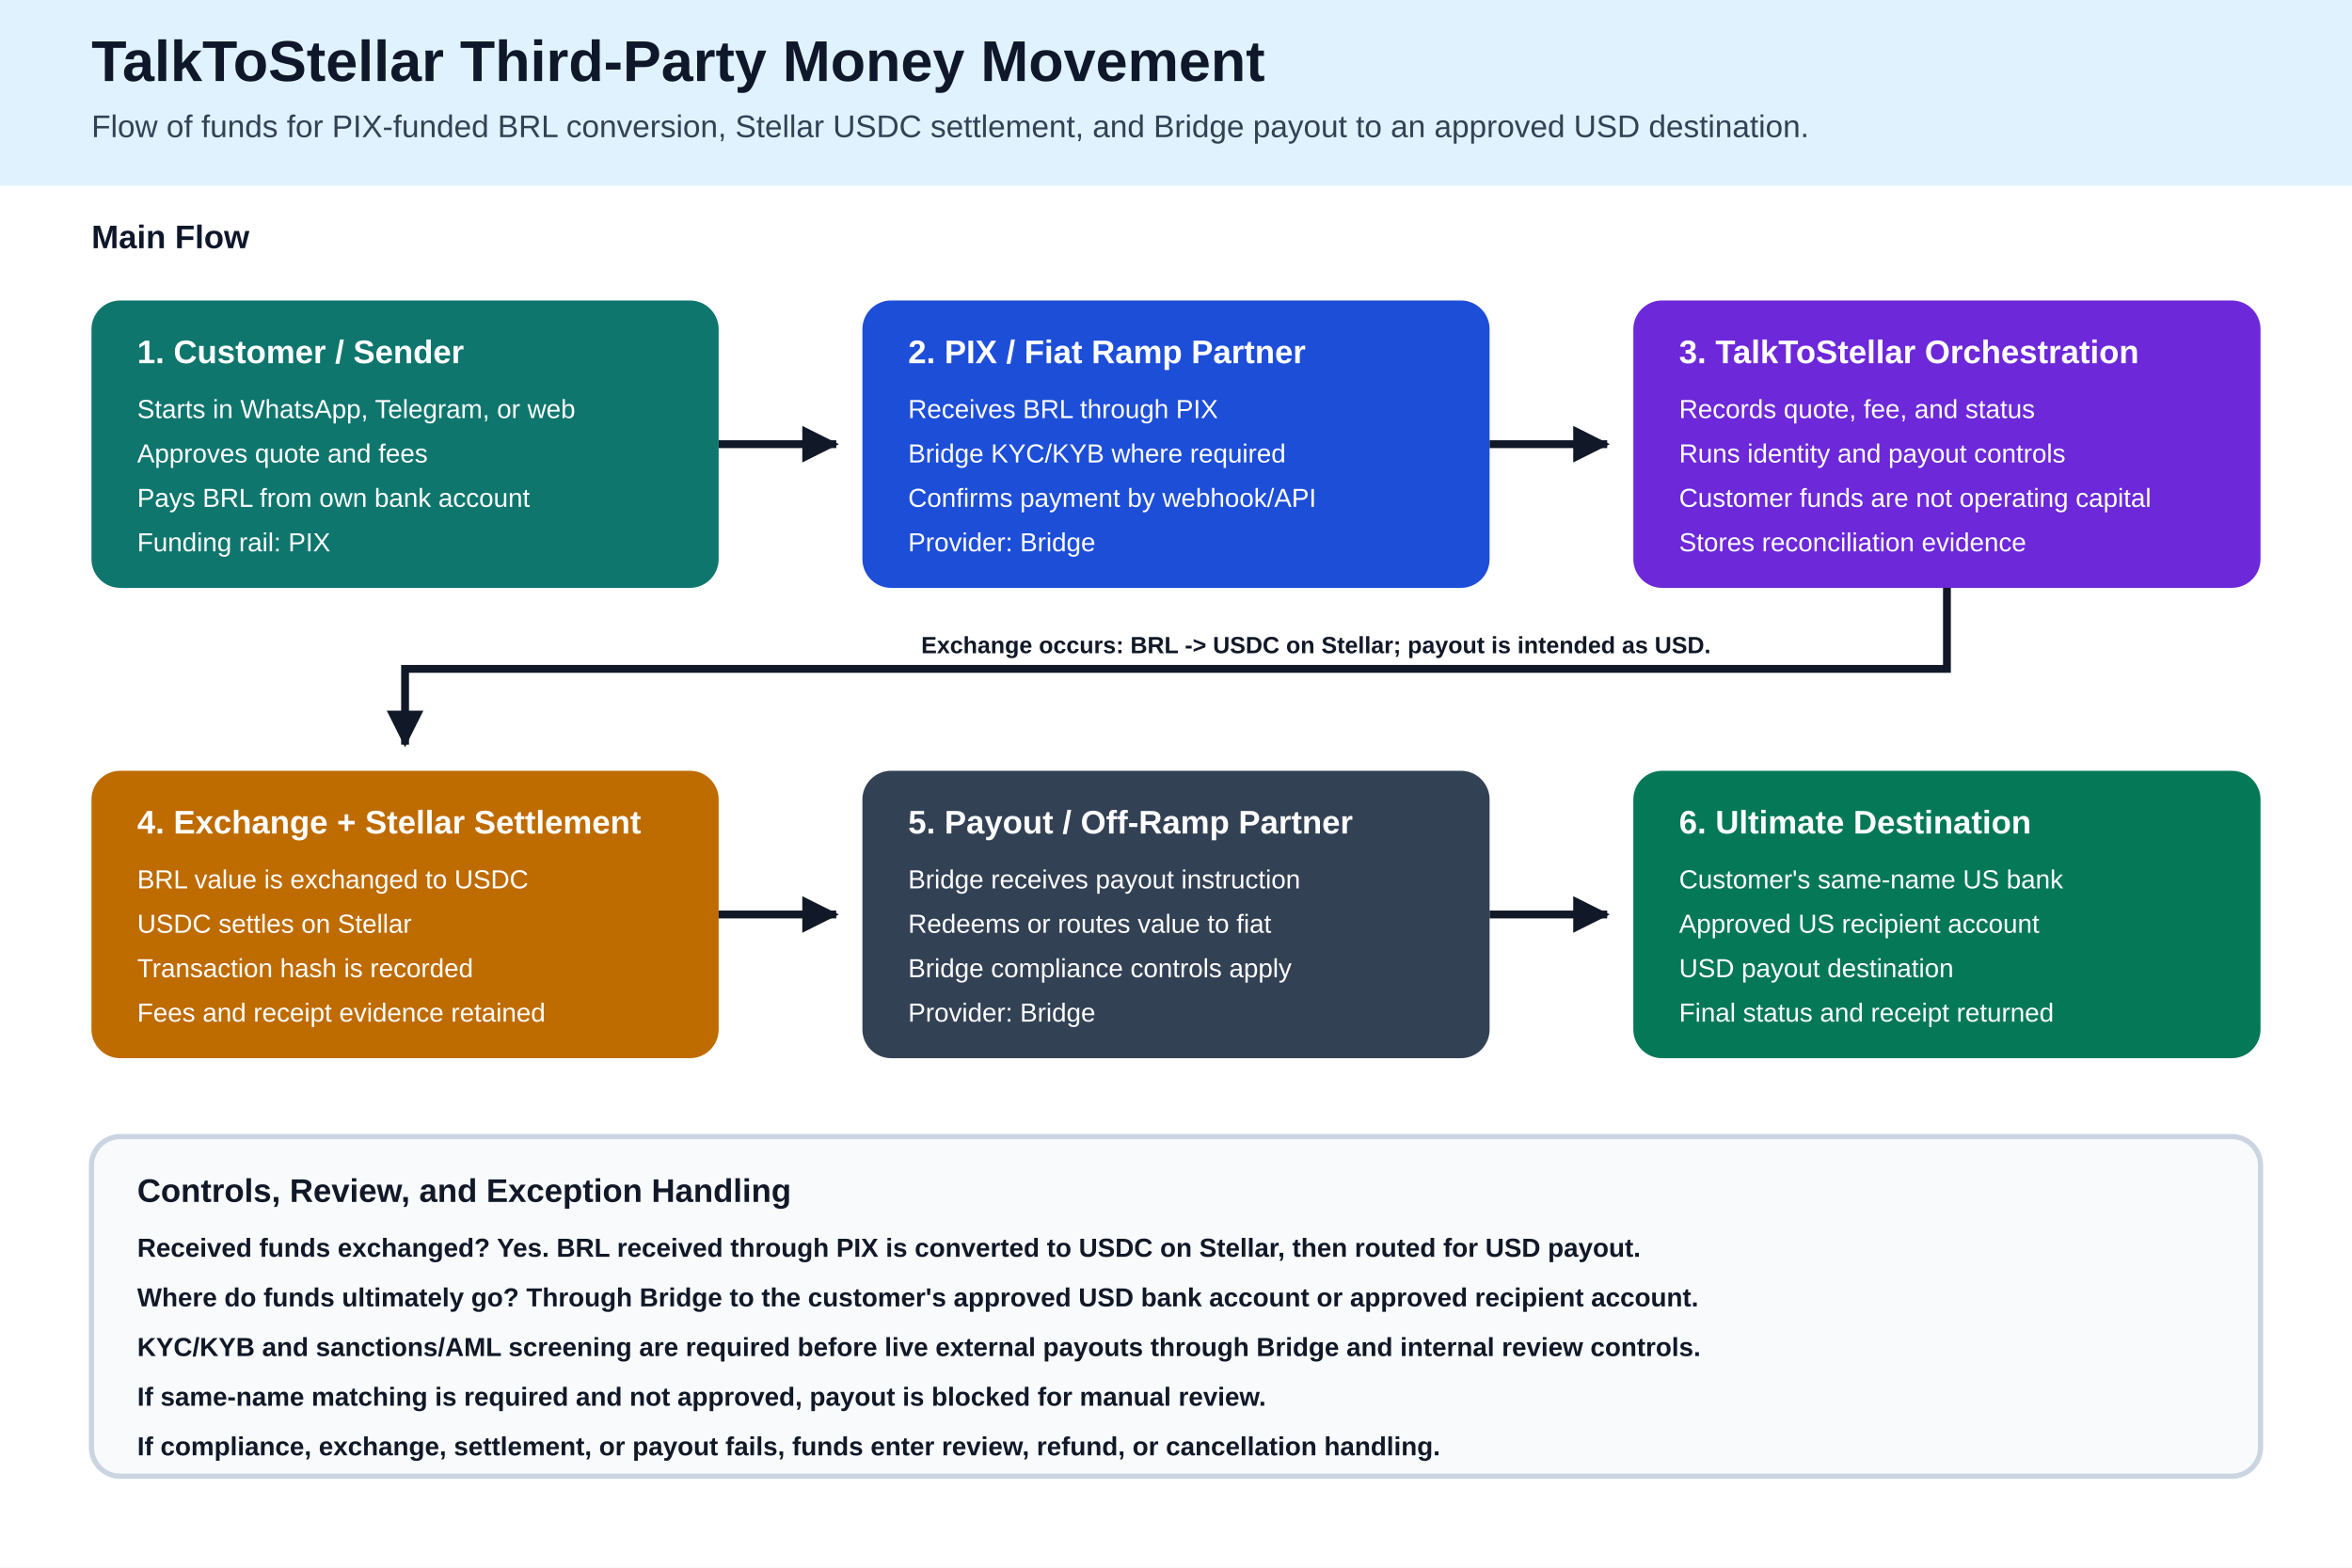
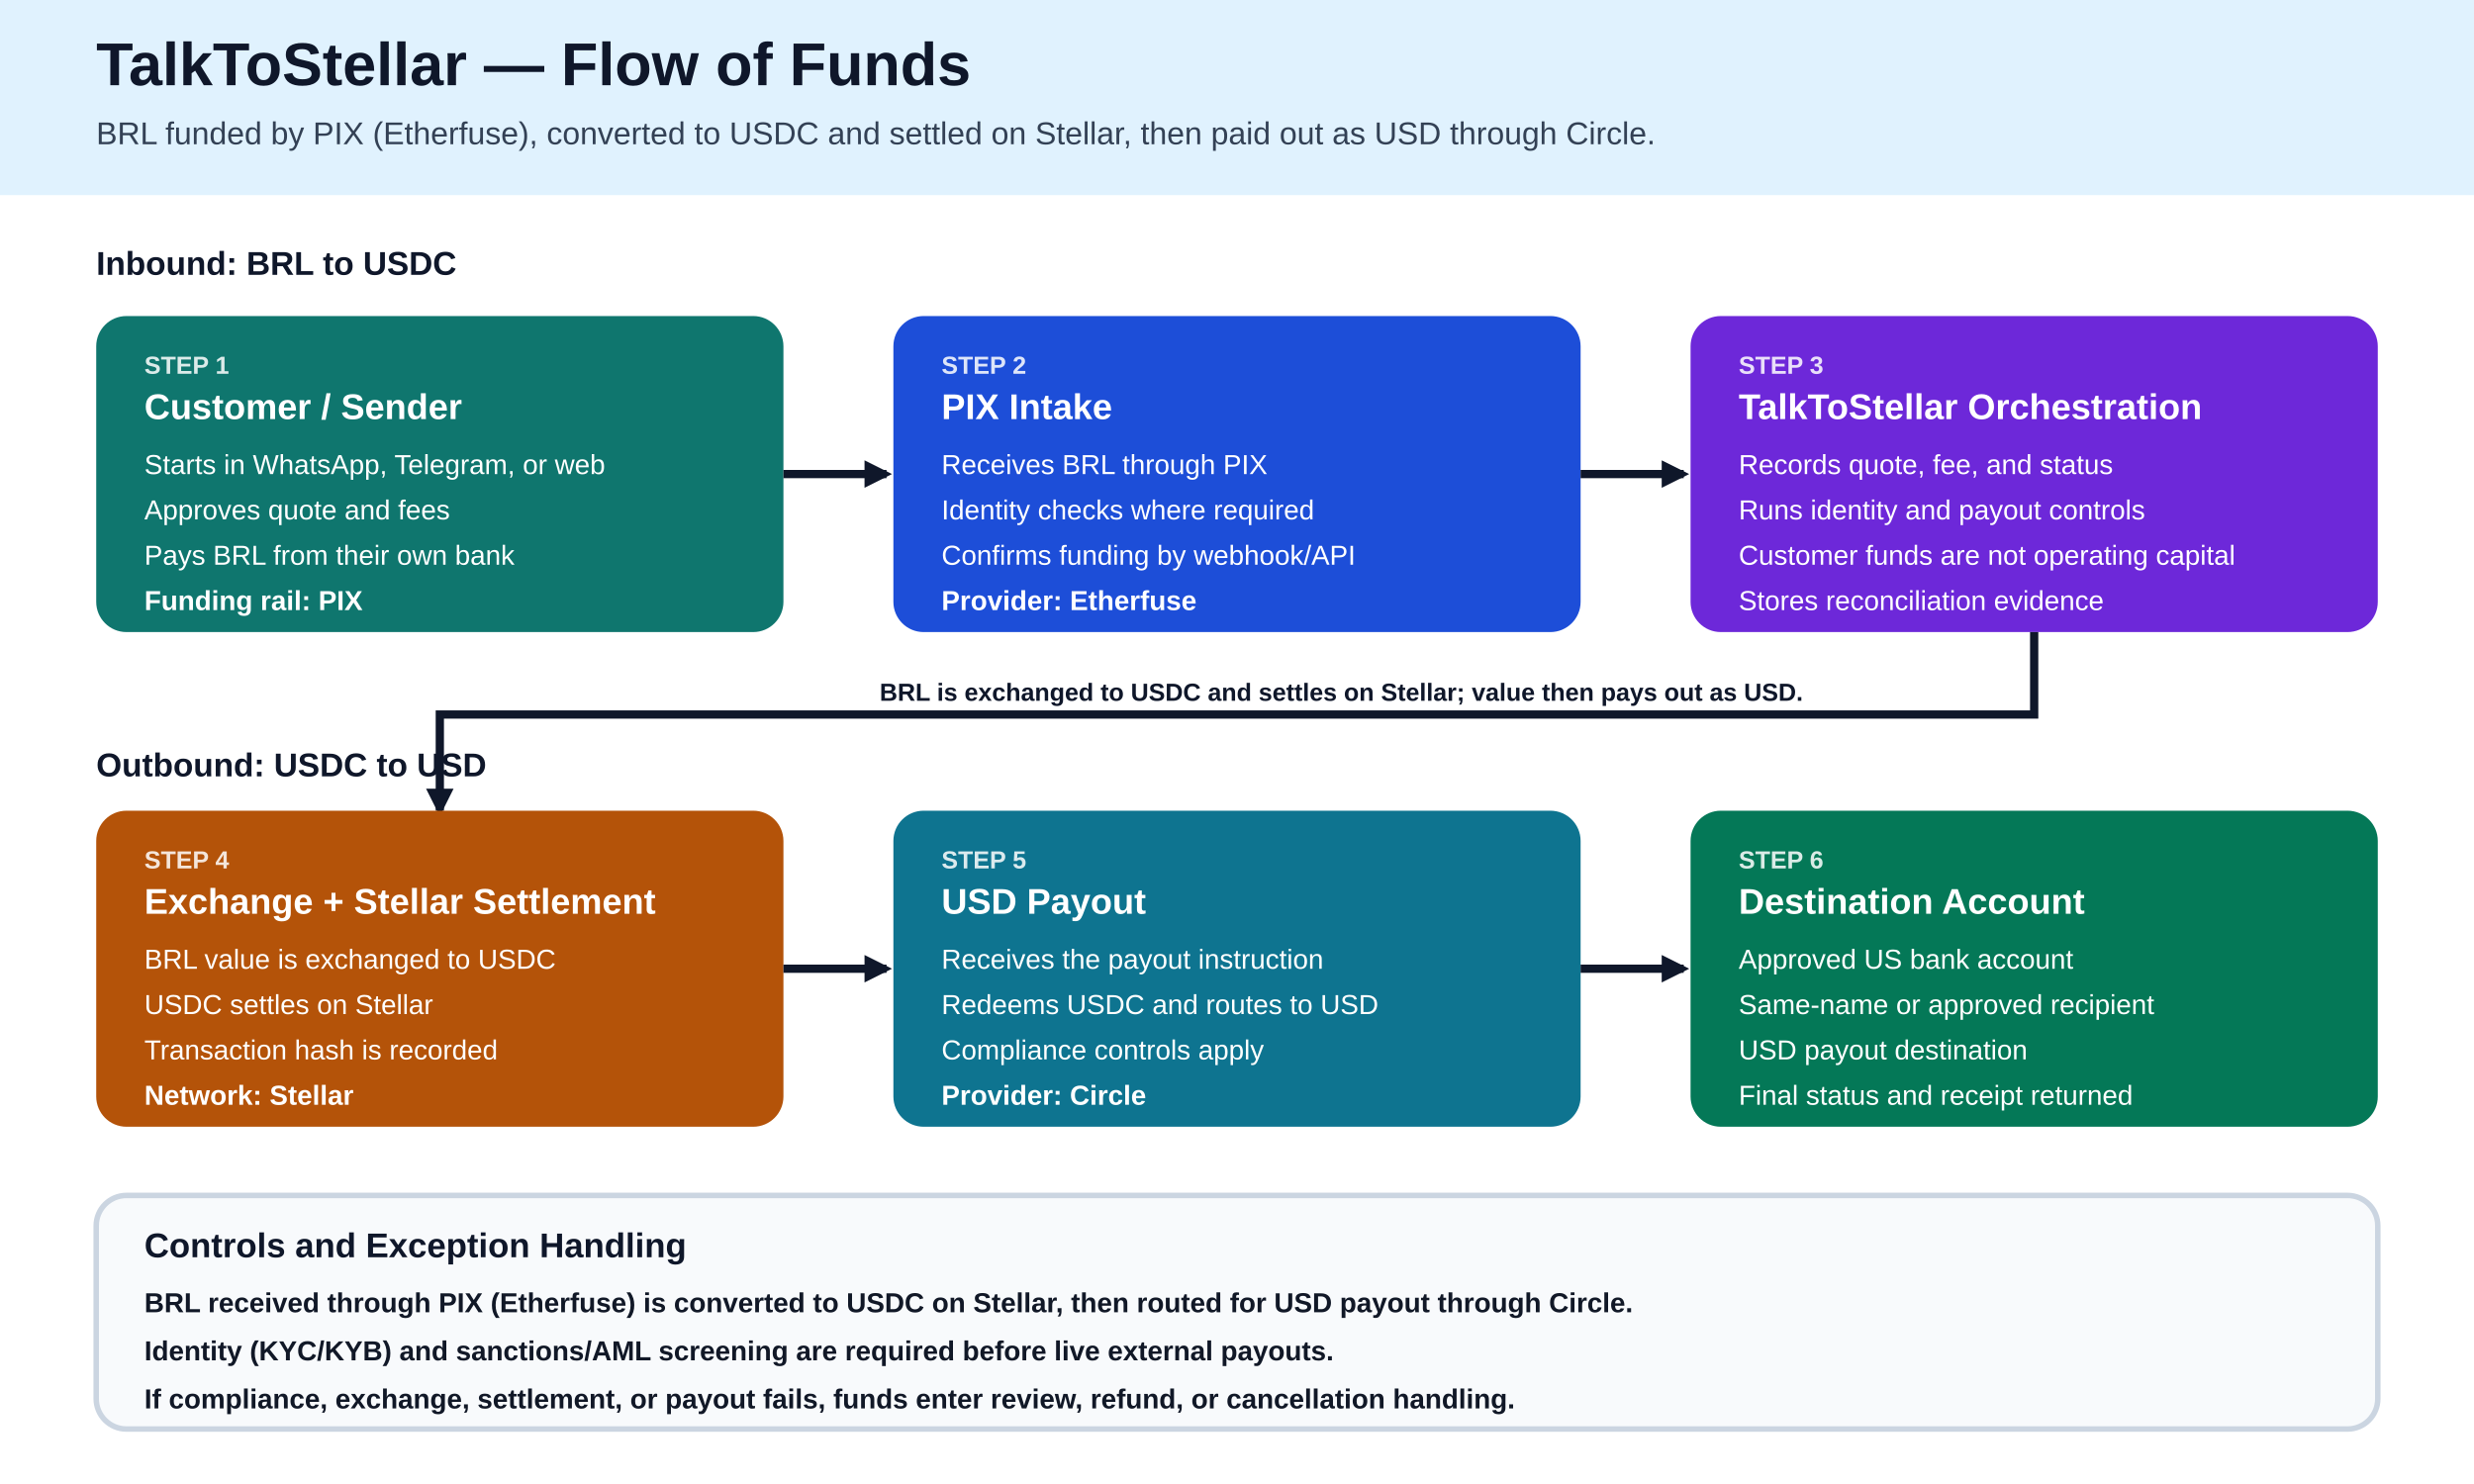
- <svg xmlns="http://www.w3.org/2000/svg" width="1800" height="1200" viewBox="0 0 1800 1200" role="img" aria-labelledby="title desc">
+ <svg xmlns="http://www.w3.org/2000/svg" width="1800" height="1080" viewBox="0 0 1800 1080" role="img" aria-labelledby="title desc">
  <defs>
-     <marker id="arrow" markerWidth="28" markerHeight="28" refX="26" refY="14" orient="auto" markerUnits="userSpaceOnUse">
-       <path d="M 0 0 L 28 14 L 0 28 z" fill="#111827" />
+     <marker id="arrow" markerWidth="20" markerHeight="20" refX="16" refY="10" orient="auto" markerUnits="userSpaceOnUse">
+       <path d="M 0 0 L 20 10 L 0 20 z" fill="#0f172a" />
    </marker>
    <style>
      .page { fill: #ffffff; }
      .title { font: 800 44px Arial, Helvetica, sans-serif; fill: #0f172a; }
-       .subtitle { font: 500 24px Arial, Helvetica, sans-serif; fill: #334155; }
-       .section { font: 800 25px Arial, Helvetica, sans-serif; fill: #0f172a; }
-       .box-title { font: 800 25px Arial, Helvetica, sans-serif; fill: #ffffff; }
+       .subtitle { font: 500 23px Arial, Helvetica, sans-serif; fill: #334155; }
+       .section { font: 800 24px Arial, Helvetica, sans-serif; fill: #0f172a; }
+       .step { font: 700 18px Arial, Helvetica, sans-serif; fill: #ffffff; opacity: 0.85; }
+       .box-title { font: 800 26px Arial, Helvetica, sans-serif; fill: #ffffff; }
      .box-line { font: 500 20px Arial, Helvetica, sans-serif; fill: #ffffff; }
-       .box-line-dark { font: 600 20px Arial, Helvetica, sans-serif; fill: #111827; }
-       .callout-title { font: 800 25px Arial, Helvetica, sans-serif; fill: #111827; }
+       .provider { font: 800 20px Arial, Helvetica, sans-serif; fill: #ffffff; }
+       .callout-title { font: 800 25px Arial, Helvetica, sans-serif; fill: #0f172a; }
      .callout-line { font: 600 20px Arial, Helvetica, sans-serif; fill: #111827; }
-       .label { font: 800 18px Arial, Helvetica, sans-serif; fill: #111827; }
-       .small { font: 600 17px Arial, Helvetica, sans-serif; fill: #334155; }
-       .arrow { stroke: #111827; stroke-width: 6; fill: none; marker-end: url(#arrow); }
-       .thin { stroke: #64748b; stroke-width: 3; fill: none; }
+       .stage-label { font: 800 18px Arial, Helvetica, sans-serif; fill: #0f172a; }
+       .arrow { stroke: #0f172a; stroke-width: 6; fill: none; marker-end: url(#arrow); }
    </style>
  </defs>
-   <rect class="page" x="0" y="0" width="1800" height="1200" />
+   <rect class="page" x="0" y="0" width="1800" height="1080" />
  <rect x="0" y="0" width="1800" height="142" fill="#e0f2fe" />
-   <text class="title" x="70" y="62">TalkToStellar Third-Party Money Movement</text>
-   <text class="subtitle" x="70" y="105">Flow of funds for PIX-funded BRL conversion, Stellar USDC settlement, and Bridge payout to an approved USD destination.</text>
-   <text class="section" x="70" y="190">Main Flow</text>
-   <rect x="70" y="230" width="480" height="220" rx="22" fill="#0f766e" />
-   <text class="box-title" x="105" y="278">1. Customer / Sender</text>
-   <text class="box-line" x="105" y="320">Starts in WhatsApp, Telegram, or web</text>
-   <text class="box-line" x="105" y="354">Approves quote and fees</text>
-   <text class="box-line" x="105" y="388">Pays BRL from own bank account</text>
-   <text class="box-line" x="105" y="422">Funding rail: PIX</text>
-   <rect x="660" y="230" width="480" height="220" rx="22" fill="#1d4ed8" />
-   <text class="box-title" x="695" y="278">2. PIX / Fiat Ramp Partner</text>
-   <text class="box-line" x="695" y="320">Receives BRL through PIX</text>
-   <text class="box-line" x="695" y="354">Bridge KYC/KYB where required</text>
-   <text class="box-line" x="695" y="388">Confirms payment by webhook/API</text>
-   <text class="box-line" x="695" y="422">Provider: Bridge</text>
-   <rect x="1250" y="230" width="480" height="220" rx="22" fill="#6d28d9" />
-   <text class="box-title" x="1285" y="278">3. TalkToStellar Orchestration</text>
-   <text class="box-line" x="1285" y="320">Records quote, fee, and status</text>
-   <text class="box-line" x="1285" y="354">Runs identity and payout controls</text>
-   <text class="box-line" x="1285" y="388">Customer funds are not operating capital</text>
-   <text class="box-line" x="1285" y="422">Stores reconciliation evidence</text>
-   <path class="arrow" d="M 550 340 L 640 340" />
-   <path class="arrow" d="M 1140 340 L 1230 340" />
-   <rect x="70" y="590" width="480" height="220" rx="22" fill="#be6b00" />
-   <text class="box-title" x="105" y="638">4. Exchange + Stellar Settlement</text>
-   <text class="box-line" x="105" y="680">BRL value is exchanged to USDC</text>
-   <text class="box-line" x="105" y="714">USDC settles on Stellar</text>
-   <text class="box-line" x="105" y="748">Transaction hash is recorded</text>
-   <text class="box-line" x="105" y="782">Fees and receipt evidence retained</text>
-   <rect x="660" y="590" width="480" height="220" rx="22" fill="#334155" />
-   <text class="box-title" x="695" y="638">5. Payout / Off-Ramp Partner</text>
-   <text class="box-line" x="695" y="680">Bridge receives payout instruction</text>
-   <text class="box-line" x="695" y="714">Redeems or routes value to fiat</text>
-   <text class="box-line" x="695" y="748">Bridge compliance controls apply</text>
-   <text class="box-line" x="695" y="782">Provider: Bridge</text>
-   <rect x="1250" y="590" width="480" height="220" rx="22" fill="#047857" />
-   <text class="box-title" x="1285" y="638">6. Ultimate Destination</text>
-   <text class="box-line" x="1285" y="680">Customer's same-name US bank</text>
-   <text class="box-line" x="1285" y="714">Approved US recipient account</text>
-   <text class="box-line" x="1285" y="748">USD payout destination</text>
-   <text class="box-line" x="1285" y="782">Final status and receipt returned</text>
-   <path class="arrow" d="M 1490 450 L 1490 512 L 310 512 L 310 570" />
-   <path class="arrow" d="M 550 700 L 640 700" />
-   <path class="arrow" d="M 1140 700 L 1230 700" />
-   <text class="label" x="705" y="500">Exchange occurs: BRL -&gt; USDC on Stellar; payout is intended as USD.</text>
-   <rect x="70" y="870" width="1660" height="260" rx="22" fill="#f8fafc" stroke="#cbd5e1" stroke-width="4" />
-   <text class="callout-title" x="105" y="920">Controls, Review, and Exception Handling</text>
-   <text class="callout-line" x="105" y="962">Received funds exchanged? Yes. BRL received through PIX is converted to USDC on Stellar, then routed for USD payout.</text>
-   <text class="callout-line" x="105" y="1000">Where do funds ultimately go? Through Bridge to the customer's approved USD bank account or approved recipient account.</text>
-   <text class="callout-line" x="105" y="1038">KYC/KYB and sanctions/AML screening are required before live external payouts through Bridge and internal review controls.</text>
-   <text class="callout-line" x="105" y="1076">If same-name matching is required and not approved, payout is blocked for manual review.</text>
-   <text class="callout-line" x="105" y="1114">If compliance, exchange, settlement, or payout fails, funds enter review, refund, or cancellation handling.</text>
+   <text class="title" x="70" y="62">TalkToStellar — Flow of Funds</text>
+   <text class="subtitle" x="70" y="105">BRL funded by PIX (Etherfuse), converted to USDC and settled on Stellar, then paid out as USD through Circle.</text>
+   <text class="section" x="70" y="200">Inbound: BRL to USDC</text>
+   <rect x="70" y="230" width="500" height="230" rx="22" fill="#0f766e" />
+   <text class="step" x="105" y="272">STEP 1</text>
+   <text class="box-title" x="105" y="305">Customer / Sender</text>
+   <text class="box-line" x="105" y="345">Starts in WhatsApp, Telegram, or web</text>
+   <text class="box-line" x="105" y="378">Approves quote and fees</text>
+   <text class="box-line" x="105" y="411">Pays BRL from their own bank</text>
+   <text class="provider" x="105" y="444">Funding rail: PIX</text>
+   <rect x="650" y="230" width="500" height="230" rx="22" fill="#1d4ed8" />
+   <text class="step" x="685" y="272">STEP 2</text>
+   <text class="box-title" x="685" y="305">PIX Intake</text>
+   <text class="box-line" x="685" y="345">Receives BRL through PIX</text>
+   <text class="box-line" x="685" y="378">Identity checks where required</text>
+   <text class="box-line" x="685" y="411">Confirms funding by webhook/API</text>
+   <text class="provider" x="685" y="444">Provider: Etherfuse</text>
+   <rect x="1230" y="230" width="500" height="230" rx="22" fill="#6d28d9" />
+   <text class="step" x="1265" y="272">STEP 3</text>
+   <text class="box-title" x="1265" y="305">TalkToStellar Orchestration</text>
+   <text class="box-line" x="1265" y="345">Records quote, fee, and status</text>
+   <text class="box-line" x="1265" y="378">Runs identity and payout controls</text>
+   <text class="box-line" x="1265" y="411">Customer funds are not operating capital</text>
+   <text class="box-line" x="1265" y="444">Stores reconciliation evidence</text>
+   <path class="arrow" d="M 570 345 L 645 345" />
+   <path class="arrow" d="M 1150 345 L 1225 345" />
+   <path class="arrow" d="M 1480 460 L 1480 520 L 320 520 L 320 590" />
+   <text class="stage-label" x="640" y="510">BRL is exchanged to USDC and settles on Stellar; value then pays out as USD.</text>
+   <text class="section" x="70" y="565">Outbound: USDC to USD</text>
+   <rect x="70" y="590" width="500" height="230" rx="22" fill="#b45309" />
+   <text class="step" x="105" y="632">STEP 4</text>
+   <text class="box-title" x="105" y="665">Exchange + Stellar Settlement</text>
+   <text class="box-line" x="105" y="705">BRL value is exchanged to USDC</text>
+   <text class="box-line" x="105" y="738">USDC settles on Stellar</text>
+   <text class="box-line" x="105" y="771">Transaction hash is recorded</text>
+   <text class="provider" x="105" y="804">Network: Stellar</text>
+   <rect x="650" y="590" width="500" height="230" rx="22" fill="#0e7490" />
+   <text class="step" x="685" y="632">STEP 5</text>
+   <text class="box-title" x="685" y="665">USD Payout</text>
+   <text class="box-line" x="685" y="705">Receives the payout instruction</text>
+   <text class="box-line" x="685" y="738">Redeems USDC and routes to USD</text>
+   <text class="box-line" x="685" y="771">Compliance controls apply</text>
+   <text class="provider" x="685" y="804">Provider: Circle</text>
+   <rect x="1230" y="590" width="500" height="230" rx="22" fill="#047857" />
+   <text class="step" x="1265" y="632">STEP 6</text>
+   <text class="box-title" x="1265" y="665">Destination Account</text>
+   <text class="box-line" x="1265" y="705">Approved US bank account</text>
+   <text class="box-line" x="1265" y="738">Same-name or approved recipient</text>
+   <text class="box-line" x="1265" y="771">USD payout destination</text>
+   <text class="box-line" x="1265" y="804">Final status and receipt returned</text>
+   <path class="arrow" d="M 570 705 L 645 705" />
+   <path class="arrow" d="M 1150 705 L 1225 705" />
+   <rect x="70" y="870" width="1660" height="170" rx="22" fill="#f8fafc" stroke="#cbd5e1" stroke-width="4" />
+   <text class="callout-title" x="105" y="915">Controls and Exception Handling</text>
+   <text class="callout-line" x="105" y="955">BRL received through PIX (Etherfuse) is converted to USDC on Stellar, then routed for USD payout through Circle.</text>
+   <text class="callout-line" x="105" y="990">Identity (KYC/KYB) and sanctions/AML screening are required before live external payouts.</text>
+   <text class="callout-line" x="105" y="1025">If compliance, exchange, settlement, or payout fails, funds enter review, refund, or cancellation handling.</text>
</svg>
